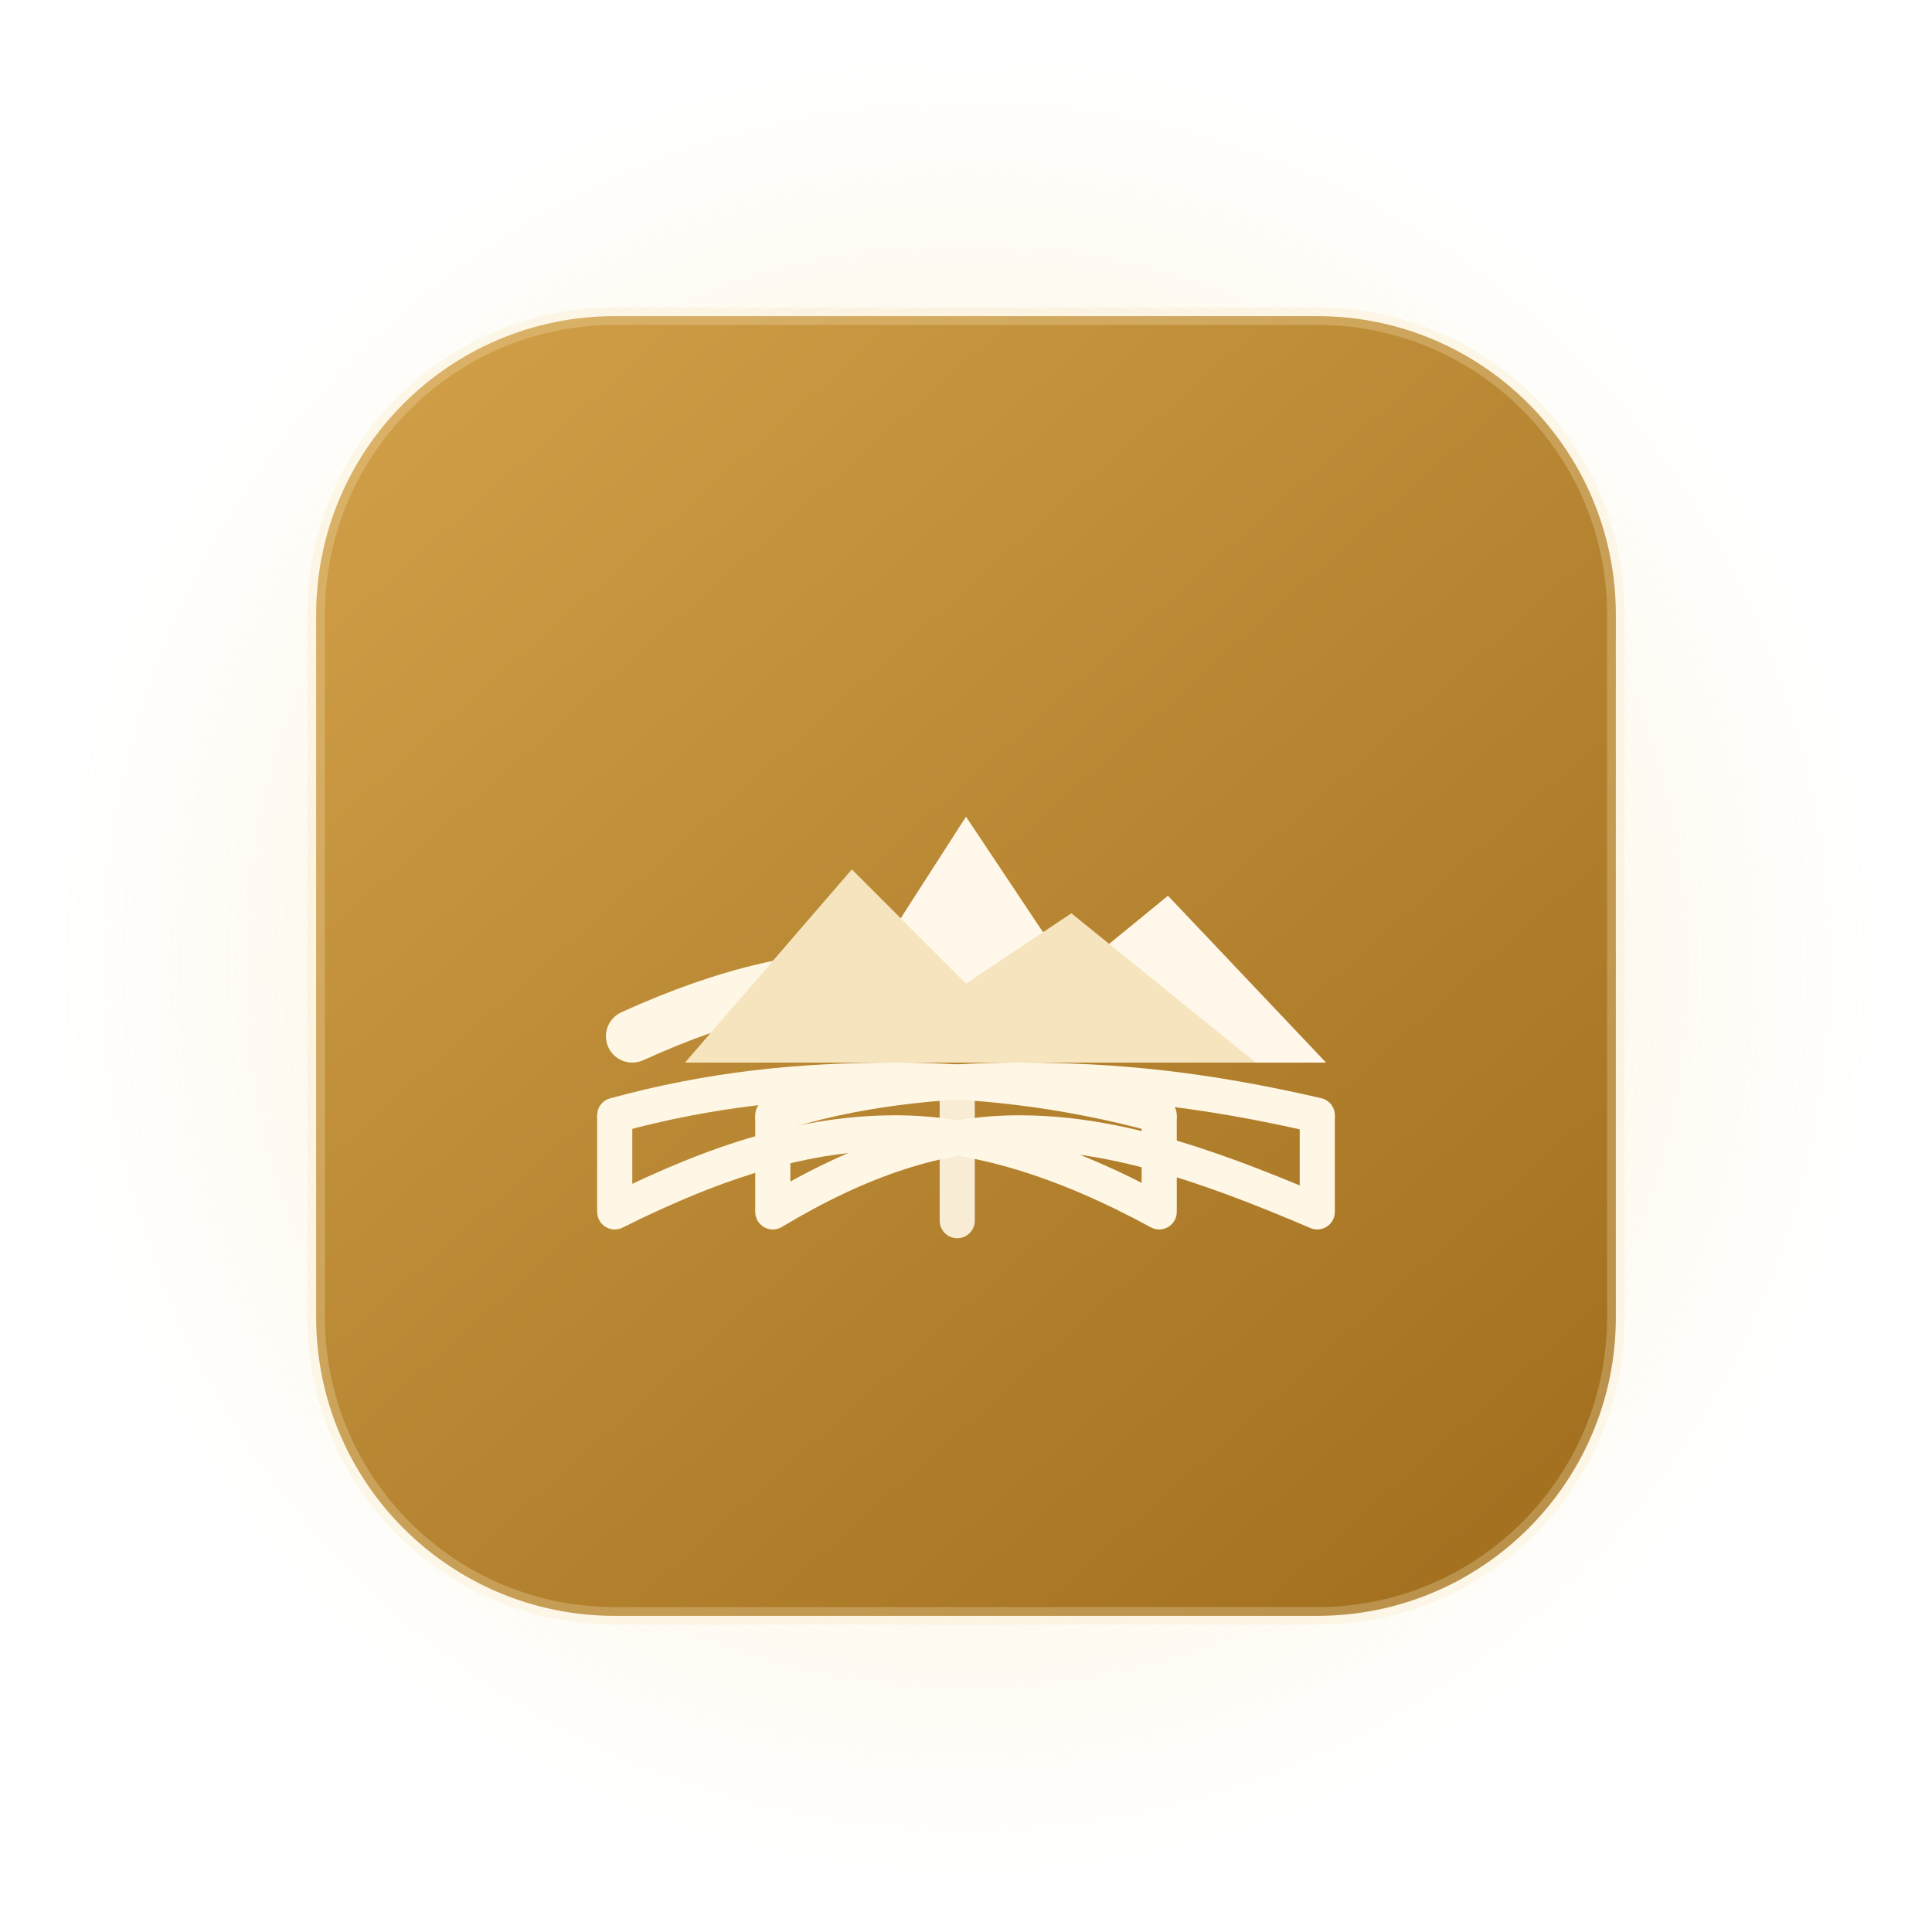
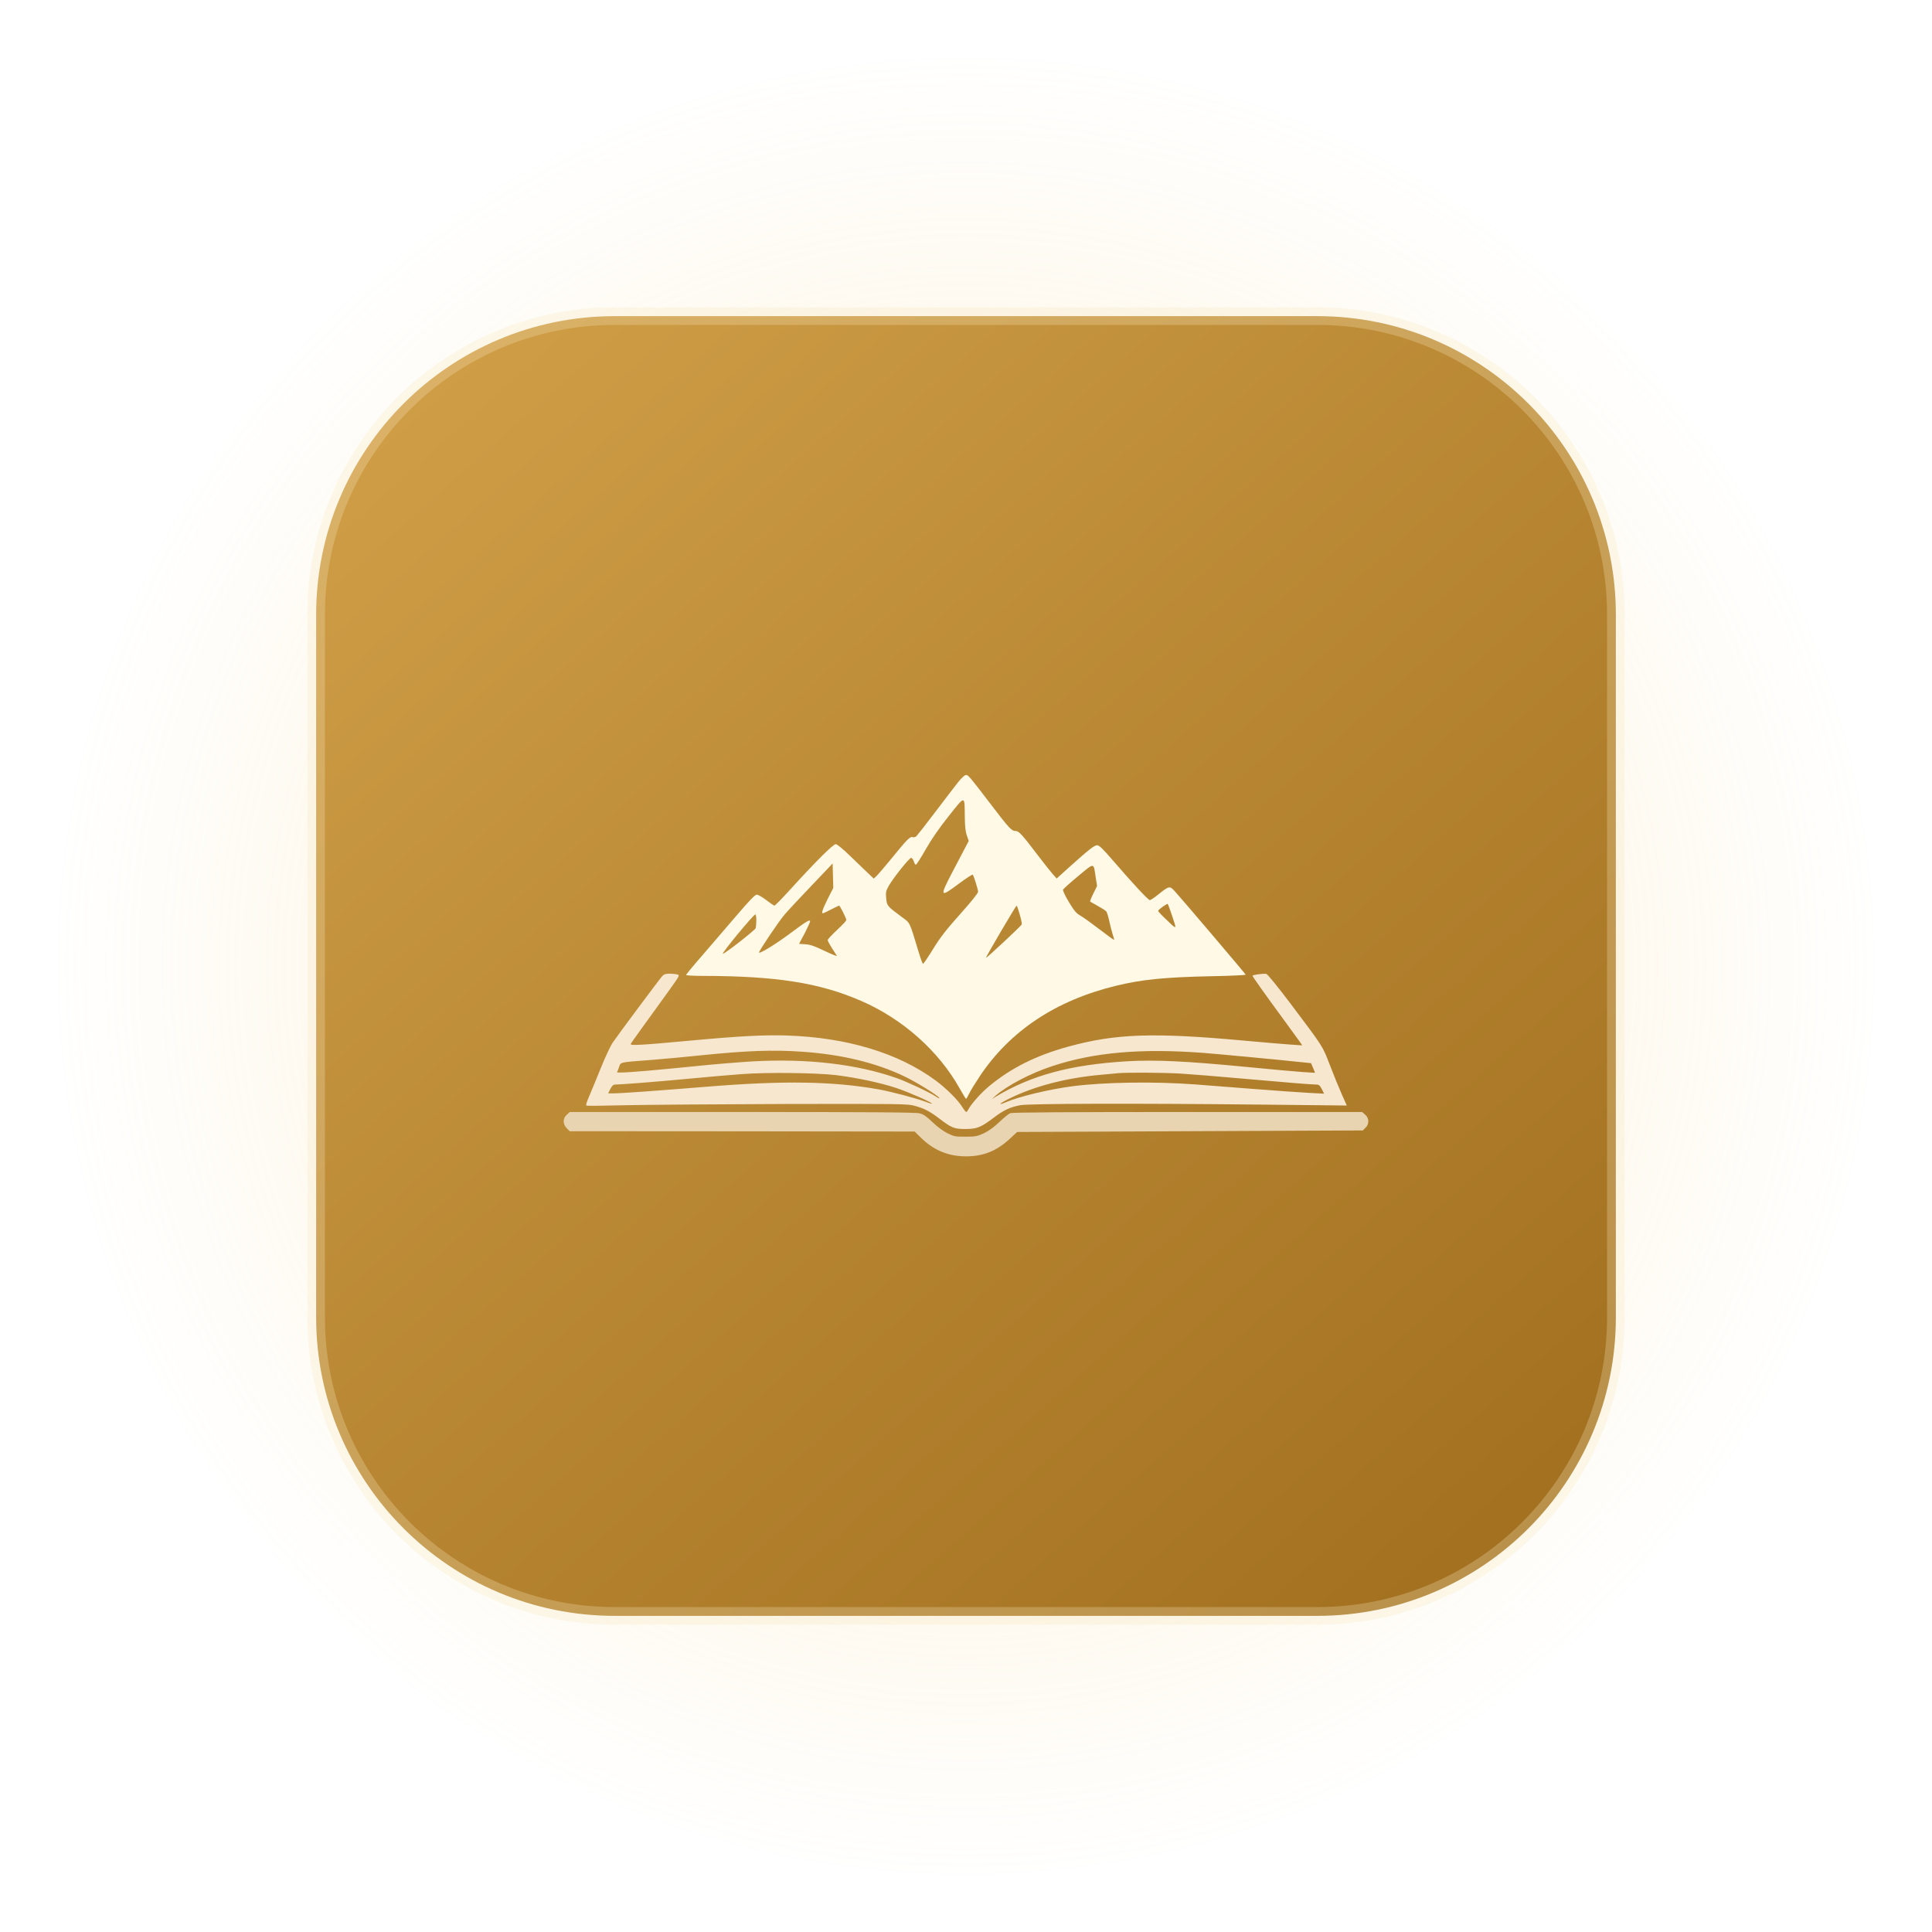
<svg xmlns="http://www.w3.org/2000/svg" width="220" height="220" viewBox="0 0 220 220" fill="none" role="img" aria-labelledby="title desc">
  <defs>
    <linearGradient id="card" x1="36" y1="28" x2="184" y2="194" gradientUnits="userSpaceOnUse">
      <stop offset="0" stop-color="#D3A24A" />
      <stop offset="1" stop-color="#9D6B1B" />
    </linearGradient>
    <radialGradient id="halo" cx="0" cy="0" r="1" gradientUnits="userSpaceOnUse" gradientTransform="translate(110 110) rotate(90) scale(104)">
      <stop stop-color="#F9D88F" stop-opacity="0.45" />
      <stop offset="1" stop-color="#F9D88F" stop-opacity="0" />
    </radialGradient>
  </defs>
  <circle cx="110" cy="110" r="104" fill="url(#halo)" />
  <rect x="36" y="36" width="148" height="148" rx="34" fill="url(#card)" />
  <rect x="36" y="36" width="148" height="148" rx="34" stroke="#F8E6B9" stroke-opacity="0.28" stroke-width="2" />
-   <path d="M72 118C83 113 92 111 102 111C112 111 120 113 129 118" stroke="#FFF7E5" stroke-width="6" stroke-linecap="round" />
-   <path d="M92 121L110 93L122 111L133 102L151 121H92Z" fill="#FFF8EA" />
-   <path d="M78 121L97 99L110 112L122 104L143 121H78Z" fill="#F6E4BE" />
-   <path d="M70 127C81 124 91 123 102 123C111 123 121 124 132 127" stroke="#FFF7E5" stroke-width="4" stroke-linecap="round" />
-   <path d="M70 127V138C82 132 92 129 102 129C111 129 121 132 132 138V127" stroke="#FFF7E5" stroke-width="4" stroke-linejoin="round" />
-   <path d="M132 127V138C143 132 153 129 162 129C170 129 178 131 184 134" stroke="#FFF7E5" stroke-width="4" stroke-linecap="round" stroke-linejoin="round" opacity="0" />
-   <path d="M88 127V138C98 132 107 129 116 129C126 129 136 132 150 138V127" stroke="#FFF7E5" stroke-width="4" stroke-linejoin="round" />
-   <path d="M88 127C97 124 107 123 116 123C127 123 137 124 150 127" stroke="#FFF7E5" stroke-width="4" stroke-linecap="round" />
-   <path d="M109 124V139" stroke="#FFF7E5" stroke-width="4" stroke-linecap="round" opacity="0.9" />
+   <svg x="46" y="46" width="128" height="128" viewBox="0 0 1024 1024">
+     <g transform="translate(0,1024) scale(0.1,-0.1)" fill="#FFF9E6" stroke="none">
+       <path d="M5046 6792 c-29 -38 -124 -160 -209 -273 -85 -113 -162 -210 -170 -218 -9 -7 -24 -10 -34 -7 -23 7 -50 -20 -195 -199 -59 -71 -118 -141 -132 -154 l-26 -25 -53 50 c-28 27 -102 98 -163 157 -67 65 -119 107 -131 107 -23 0 -178 -154 -404 -402 -79 -87 -148 -158 -154 -158 -5 0 -39 23 -74 50 -36 28 -75 50 -87 50 -16 0 -66 -52 -190 -197 -93 -108 -233 -271 -311 -362 -79 -90 -143 -168 -143 -173 0 -4 66 -8 148 -8 674 -1 1068 -63 1447 -228 378 -164 706 -456 897 -797 29 -52 55 -95 59 -95 3 0 15 21 28 48 12 26 56 97 96 157 275 413 692 691 1238 824 237 58 444 79 875 88 172 3 311 10 310 14 -3 9 -576 683 -644 758 -49 53 -52 53 -153 -28 -35 -28 -69 -51 -76 -51 -15 0 -157 153 -338 363 -90 105 -124 137 -142 137 -26 0 -75 -38 -255 -200 l-114 -103 -38 43 c-21 24 -80 98 -130 164 -148 195 -176 226 -207 226 -35 0 -58 24 -215 230 -205 268 -215 280 -236 280 -12 0 -40 -26 -74 -68z m63 -311 c1 -90 6 -137 19 -173 l17 -49 -38 -72 c-21 -40 -74 -141 -118 -225 -111 -213 -105 -221 66 -92 66 49 123 86 126 82 11 -12 49 -135 49 -156 0 -13 -66 -95 -163 -203 -126 -141 -181 -211 -246 -317 -46 -75 -88 -136 -92 -136 -5 0 -22 46 -39 103 -86 285 -78 267 -150 320 -136 100 -141 105 -147 173 -5 54 -2 68 21 110 39 71 189 259 206 259 8 0 19 -15 25 -33 5 -18 14 -31 20 -29 5 2 47 67 91 145 54 93 125 196 210 302 149 187 141 187 143 -9z m-1249 -750 c-47 -95 -59 -131 -43 -131 4 0 37 16 74 35 38 19 70 35 73 35 8 0 66 -116 66 -131 0 -7 -38 -48 -85 -91 -47 -44 -85 -85 -85 -92 0 -7 17 -39 38 -72 21 -32 41 -65 46 -71 4 -7 -46 13 -111 44 -91 44 -131 58 -176 61 l-58 4 51 95 c27 53 50 102 50 110 0 21 -36 -1 -190 -116 -124 -92 -265 -179 -276 -169 -6 7 179 283 233 346 26 31 136 149 243 261 l195 205 3 -112 3 -111 -51 -100z m2441 200 l13 -82 -34 -69 c-19 -38 -32 -71 -29 -73 2 -2 34 -20 70 -40 36 -20 71 -42 77 -50 6 -7 18 -45 26 -83 8 -38 22 -91 30 -119 9 -27 16 -53 16 -57 0 -4 -57 37 -127 91 -71 54 -150 112 -178 128 -42 24 -59 45 -108 126 -33 54 -56 104 -53 112 3 8 65 64 138 124 151 125 139 126 159 -8z m699 -361 c42 -125 45 -124 -67 -16 -35 33 -63 64 -63 68 0 11 82 69 88 63 3 -3 22 -54 42 -115z m-1391 21 c13 -44 21 -85 19 -92 -4 -13 -321 -309 -326 -304 -4 4 272 474 279 475 3 0 16 -36 28 -79z m-2399 -53 c0 -29 -3 -62 -6 -73 -6 -19 -291 -242 -299 -233 -9 9 280 358 296 358 5 0 9 -24 9 -52z" />
+       <path fill="#F7E7CE" d="M2353 5028 c-28 -31 -406 -539 -453 -608 -20 -30 -68 -134 -107 -230 -39 -96 -86 -212 -106 -257 -24 -55 -32 -83 -24 -85 7 -3 172 -1 367 4 195 4 850 9 1455 11 1030 2 1104 1 1165 -16 89 -24 139 -50 223 -114 117 -89 138 -98 242 -98 105 0 141 15 260 105 86 66 149 95 240 112 83 15 1034 18 2227 5 l747 -8 -46 103 c-25 57 -74 176 -108 265 -70 181 -55 156 -357 558 -117 155 -211 271 -222 273 -27 5 -126 -8 -126 -17 0 -7 108 -160 296 -416 60 -82 120 -165 134 -184 l23 -34 -104 7 c-57 4 -248 20 -424 36 -829 76 -1172 64 -1605 -55 -292 -80 -523 -196 -722 -362 -72 -60 -160 -159 -187 -210 -6 -13 -15 -23 -19 -23 -4 0 -20 20 -36 46 -41 65 -148 172 -244 242 -339 250 -807 391 -1357 409 -207 6 -428 -5 -880 -47 -452 -42 -550 -47 -539 -29 7 13 109 155 343 478 106 148 106 147 78 155 -12 3 -43 6 -68 6 -35 0 -50 -5 -66 -22z m1277 -689 c359 -25 669 -100 930 -225 110 -53 301 -171 317 -196 4 -7 -9 -2 -28 11 -58 39 -269 138 -364 171 -363 127 -815 179 -1310 151 -115 -7 -343 -25 -505 -42 -365 -37 -620 -59 -682 -59 l-47 0 17 45 c19 52 -7 46 292 69 107 8 306 27 442 41 426 44 672 53 938 34z m3645 -10 c109 -8 676 -61 919 -87 l69 -7 19 -44 18 -44 -112 7 c-62 4 -295 25 -518 47 -550 53 -825 66 -1084 51 -515 -31 -870 -127 -1196 -323 l-35 -21 30 27 c110 96 320 207 521 273 378 125 805 163 1369 121z m-3340 -203 c186 -23 404 -69 546 -116 112 -37 329 -132 329 -144 0 -3 -30 6 -66 20 -81 30 -300 88 -414 109 -417 75 -864 83 -1575 25 -483 -39 -776 -60 -843 -60 l-52 0 20 40 c15 28 27 40 43 40 64 1 360 24 647 51 179 17 406 37 505 44 230 18 682 12 860 -9z m3140 14 c94 -6 343 -26 555 -45 417 -37 638 -55 682 -55 22 0 32 -8 49 -41 l21 -42 -134 7 c-73 4 -308 20 -523 37 -214 17 -446 34 -515 40 -372 28 -828 21 -1117 -16 -219 -29 -486 -93 -610 -146 -73 -31 -62 -14 17 26 233 118 531 196 850 224 69 6 141 13 160 15 83 7 408 5 565 -4z" />
+       <path fill="#E8D4B0" d="M1484 3766 c-38 -32 -39 -86 -1 -124 l27 -27 1571 -1 1571 -2 56 -55 c118 -116 251 -171 412 -171 158 0 278 48 399 160 l67 62 1575 7 1574 7 24 24 c36 34 34 89 -3 120 l-27 24 -1589 0 c-1103 0 -1597 -3 -1617 -11 -15 -6 -60 -42 -99 -80 -48 -46 -95 -80 -140 -102 -64 -29 -77 -32 -169 -32 -93 0 -105 2 -165 32 -40 20 -92 59 -136 101 -55 53 -81 71 -117 80 -34 9 -460 12 -1616 12 l-1570 0 -27 -24z" />
+     </g>
+   </svg>
</svg>
